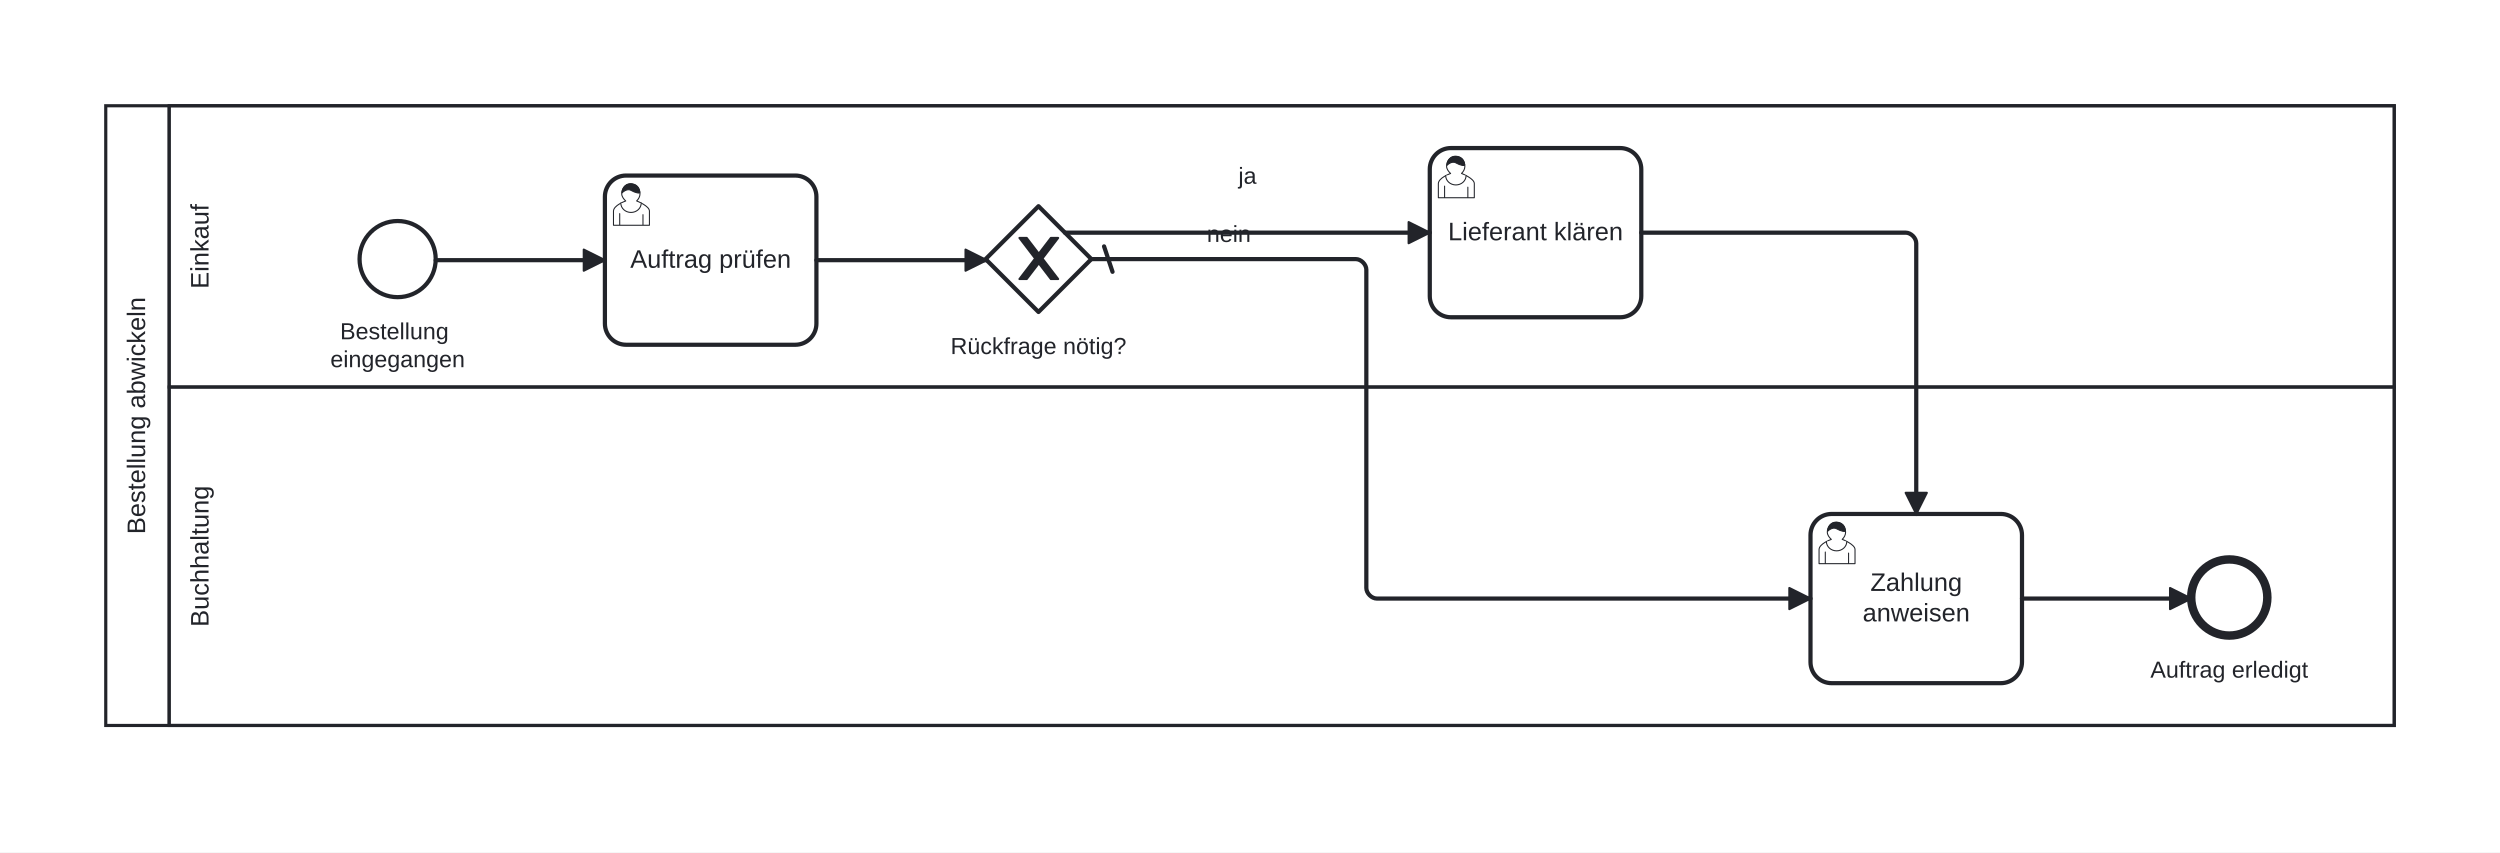
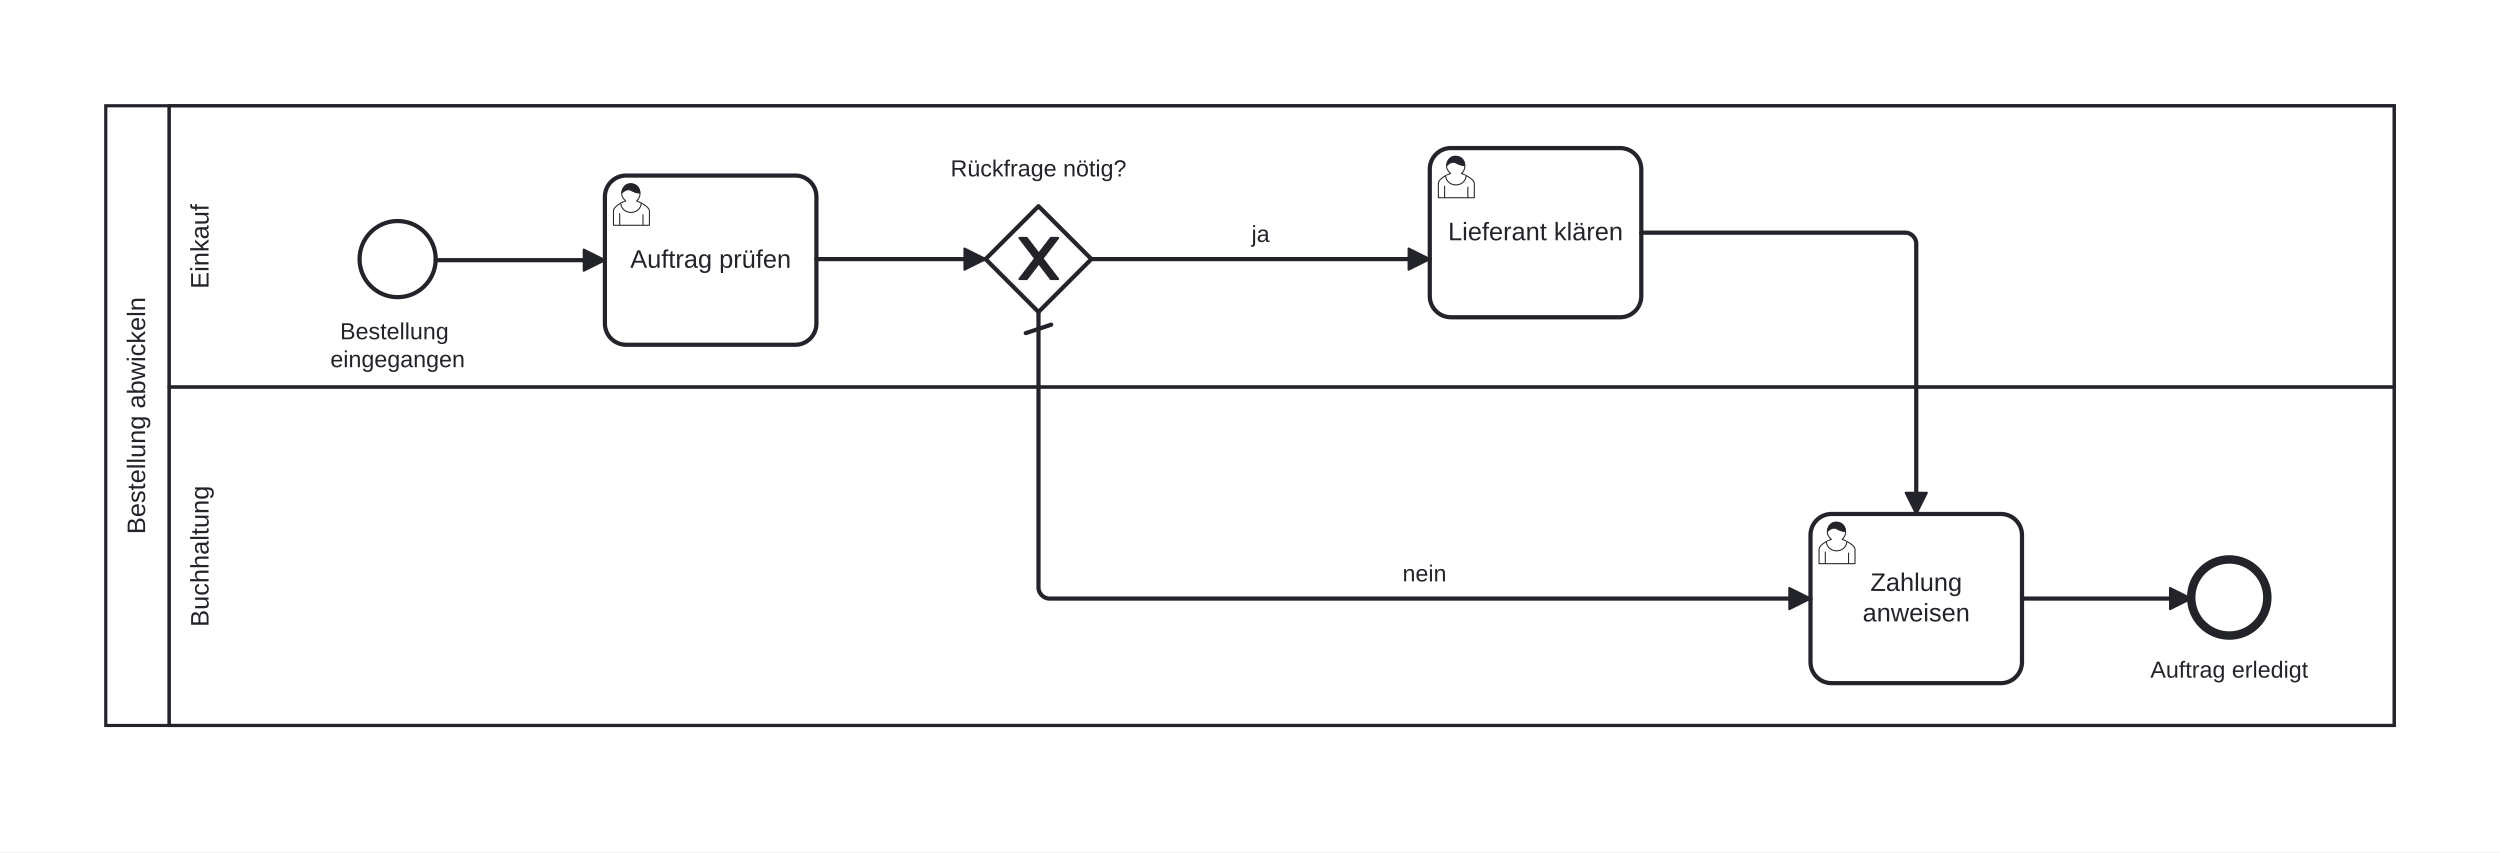
<svg xmlns="http://www.w3.org/2000/svg" width="1182" height="403" viewBox="0 0 1182 403" font-family="Arial, sans-serif">
  <defs>
    <marker id="seq-end" viewBox="0 0 20 20" refX="11" refY="10" markerWidth="10" markerHeight="10" orient="auto">
      <path d="M 1 5 L 11 10 L 1 15 Z" fill="#22242a" stroke="#22242a" stroke-width="1" stroke-linecap="round" stroke-linejoin="round" />
    </marker>
    <marker id="seq-default-src" viewBox="0 0 20 20" refX="0" refY="10" markerWidth="10" markerHeight="10" orient="auto">
      <path d="M 6 4 L 10 16" fill="none" stroke="#22242a" stroke-width="2" stroke-linecap="round" />
    </marker>
    <marker id="seq-conditional-src" viewBox="0 0 20 20" refX="-1" refY="10" markerWidth="10" markerHeight="10" orient="auto">
      <path d="M 0 10 L 8 6 L 16 10 L 8 14 Z" fill="#ffffff" stroke="#22242a" stroke-width="2" stroke-linejoin="round" />
    </marker>
    <marker id="msg-start" viewBox="0 0 20 20" refX="6" refY="6" markerWidth="20" markerHeight="20" orient="auto">
      <circle cx="6" cy="6" r="3.5" fill="#ffffff" stroke="#22242a" stroke-width="1" stroke-dasharray="10000, 1" />
    </marker>
    <marker id="msg-end" viewBox="0 0 20 20" refX="8.5" refY="5" markerWidth="20" markerHeight="20" orient="auto">
      <path d="m 1 5 l 0 -3 l 7 3 l -7 3 z" fill="#ffffff" stroke="#22242a" stroke-width="1" stroke-linecap="round" stroke-linejoin="round" stroke-dasharray="10000, 1" />
    </marker>
    <marker id="assoc-end" viewBox="0 0 20 20" refX="11" refY="10" markerWidth="10" markerHeight="10" orient="auto">
      <path d="M 1 5 L 11 10 L 1 15" fill="none" stroke="#22242a" stroke-width="1.5" stroke-linecap="round" stroke-linejoin="round" stroke-dasharray="10000, 1" />
    </marker>
  </defs>
  <rect width="1182" height="403" fill="#ffffff" />
  <rect x="50" y="50" width="1082" height="293" fill="#ffffff" fill-opacity="0.95" stroke="#22242a" stroke-width="1.5" />
  <path d="M 80 50 L 80 343" stroke="#22242a" stroke-width="1.5" fill="none" />
  <text x="68.6" y="196.5" text-anchor="middle" font-size="12" fill="#22242a" transform="rotate(-90,68.6,196.5)">Bestellung abwickeln</text>
  <rect x="80" y="50" width="1052" height="133" fill="#ffffff" fill-opacity="0.25" stroke="#22242a" stroke-width="1.5" />
  <text x="98.6" y="116.5" text-anchor="middle" font-size="12" fill="#22242a" transform="rotate(-90,98.6,116.5)">Einkauf</text>
  <rect x="80" y="183" width="1052" height="160" fill="#ffffff" fill-opacity="0.25" stroke="#22242a" stroke-width="1.5" />
  <text x="98.6" y="263" text-anchor="middle" font-size="12" fill="#22242a" transform="rotate(-90,98.6,263)">Buchhaltung</text>
  <g data-element-id="start">
    <circle cx="188" cy="122.5" r="18" fill="#ffffff" fill-opacity="0.95" stroke="#22242a" stroke-width="2" />
    <text text-anchor="middle" font-size="11" fill="#22242a">
      <tspan x="188" y="160.4">Bestellung</tspan>
      <tspan x="188" y="173.6">eingegangen</tspan>
    </text>
  </g>
  <g data-element-id="pruefen">
    <rect x="286" y="83" width="100" height="80" rx="10" ry="10" fill="#ffffff" fill-opacity="0.95" stroke="#22242a" stroke-width="2" />
    <text x="336" y="126.6" text-anchor="middle" font-size="12" fill="#22242a">Auftrag prüfen</text>
    <g transform="translate(286,83)">
      <path d="m 15,12 c 0.909,-0.845 1.594,-2.049 1.594,-3.385 0,-2.554 -1.805,-4.622 -4.357,-4.622 -2.552,0 -4.288,2.068 -4.288,4.622 0,1.348 0.974,2.562 1.896,3.405 -0.529,0.187 -5.669,2.097 -5.794,4.756 v 6.718 h 17 v -6.718 c 0,-2.298 -5.528,-4.595 -6.051,-4.776 zm -8,6 l 0,5.5 m 11,0 l 0,-5" fill="#ffffff" stroke="#22242a" stroke-width="0.5" stroke-linecap="round" stroke-linejoin="round" />
      <path d="m 15,12 m 2.162,1.009 c 0,2.447 -2.158,4.431 -4.821,4.431 -2.665,0 -4.822,-1.981 -4.822,-4.431 " fill="#ffffff" stroke="#22242a" stroke-width="0.5" stroke-linecap="round" stroke-linejoin="round" />
      <path d="m 15,12 m -6.9,-3.80 c 0,0 2.251,-2.358 4.274,-1.177 2.024,1.181 4.221,1.537 4.124,0.965 -0.098,-0.57 -0.117,-3.791 -4.191,-4.136 -3.575,0.001 -4.208,3.367 -4.207,4.348 z" fill="#22242a" stroke="#22242a" stroke-width="0.5" stroke-linecap="round" stroke-linejoin="round" />
    </g>
  </g>
  <g data-element-id="gw">
    <polygon points="491,97.5 516,122.5 491,147.5 466,122.5" fill="#ffffff" fill-opacity="0.95" stroke="#22242a" stroke-width="2" stroke-linejoin="round" />
    <g transform="translate(466,97.5)">
      <path d="m 16,15 7.429,9.714 -7.429,9.714 3.429,0 5.714,-7.464 5.714,7.464 3.429,0 -7.429,-9.714 7.429,-9.714 -3.429,0 -5.714,7.464 -5.714,-7.464 -3.429,0 z" fill="#22242a" stroke="#22242a" stroke-width="1" stroke-linecap="round" stroke-linejoin="round" />
    </g>
    <text text-anchor="middle" font-size="11" fill="#22242a">
-       <tspan x="491" y="167.4">Rückfrage nötig?</tspan>
+       <tspan x="491" y="83.4">Rückfrage nötig?</tspan>
    </text>
  </g>
  <g data-element-id="rueck">
    <rect x="676" y="70" width="100" height="80" rx="10" ry="10" fill="#ffffff" fill-opacity="0.95" stroke="#22242a" stroke-width="2" />
    <text x="726" y="113.6" text-anchor="middle" font-size="12" fill="#22242a">Lieferant klären</text>
    <g transform="translate(676,70)">
      <path d="m 15,12 c 0.909,-0.845 1.594,-2.049 1.594,-3.385 0,-2.554 -1.805,-4.622 -4.357,-4.622 -2.552,0 -4.288,2.068 -4.288,4.622 0,1.348 0.974,2.562 1.896,3.405 -0.529,0.187 -5.669,2.097 -5.794,4.756 v 6.718 h 17 v -6.718 c 0,-2.298 -5.528,-4.595 -6.051,-4.776 zm -8,6 l 0,5.5 m 11,0 l 0,-5" fill="#ffffff" stroke="#22242a" stroke-width="0.5" stroke-linecap="round" stroke-linejoin="round" />
      <path d="m 15,12 m 2.162,1.009 c 0,2.447 -2.158,4.431 -4.821,4.431 -2.665,0 -4.822,-1.981 -4.822,-4.431 " fill="#ffffff" stroke="#22242a" stroke-width="0.5" stroke-linecap="round" stroke-linejoin="round" />
      <path d="m 15,12 m -6.9,-3.80 c 0,0 2.251,-2.358 4.274,-1.177 2.024,1.181 4.221,1.537 4.124,0.965 -0.098,-0.57 -0.117,-3.791 -4.191,-4.136 -3.575,0.001 -4.208,3.367 -4.207,4.348 z" fill="#22242a" stroke="#22242a" stroke-width="0.5" stroke-linecap="round" stroke-linejoin="round" />
    </g>
  </g>
  <g data-element-id="zahlen">
    <rect x="856" y="243" width="100" height="80" rx="10" ry="10" fill="#ffffff" fill-opacity="0.95" stroke="#22242a" stroke-width="2" />
    <text x="906" y="279.4" text-anchor="middle" font-size="12" fill="#22242a">Zahlung</text>
    <text x="906" y="293.8" text-anchor="middle" font-size="12" fill="#22242a">anweisen</text>
    <g transform="translate(856,243)">
      <path d="m 15,12 c 0.909,-0.845 1.594,-2.049 1.594,-3.385 0,-2.554 -1.805,-4.622 -4.357,-4.622 -2.552,0 -4.288,2.068 -4.288,4.622 0,1.348 0.974,2.562 1.896,3.405 -0.529,0.187 -5.669,2.097 -5.794,4.756 v 6.718 h 17 v -6.718 c 0,-2.298 -5.528,-4.595 -6.051,-4.776 zm -8,6 l 0,5.5 m 11,0 l 0,-5" fill="#ffffff" stroke="#22242a" stroke-width="0.5" stroke-linecap="round" stroke-linejoin="round" />
      <path d="m 15,12 m 2.162,1.009 c 0,2.447 -2.158,4.431 -4.821,4.431 -2.665,0 -4.822,-1.981 -4.822,-4.431 " fill="#ffffff" stroke="#22242a" stroke-width="0.5" stroke-linecap="round" stroke-linejoin="round" />
      <path d="m 15,12 m -6.9,-3.80 c 0,0 2.251,-2.358 4.274,-1.177 2.024,1.181 4.221,1.537 4.124,0.965 -0.098,-0.57 -0.117,-3.791 -4.191,-4.136 -3.575,0.001 -4.208,3.367 -4.207,4.348 z" fill="#22242a" stroke="#22242a" stroke-width="0.5" stroke-linecap="round" stroke-linejoin="round" />
    </g>
  </g>
  <g data-element-id="end">
    <circle cx="1054" cy="282.5" r="18" fill="#ffffff" fill-opacity="0.95" stroke="#22242a" stroke-width="4" />
    <text text-anchor="middle" font-size="11" fill="#22242a">
      <tspan x="1054" y="320.4">Auftrag erledigt</tspan>
    </text>
  </g>
  <path data-element-id="flow_start_pruefen" data-waypoints="206,123 286,123" d="M 206 123 L 286 123" stroke="#22242a" stroke-width="2" fill="none" stroke-linecap="round" stroke-linejoin="round" marker-end="url(#seq-end)" />
-   <path data-element-id="flow_pruefen_gw" data-waypoints="386,123 466.5,123" d="M 386 123 L 466.5 123" stroke="#22242a" stroke-width="2" fill="none" stroke-linecap="round" stroke-linejoin="round" marker-end="url(#seq-end)" />
-   <path data-element-id="flow_gw_rueck" data-waypoints="503.5,110 676,110" d="M 503.5 110 L 676 110" stroke="#22242a" stroke-width="2" fill="none" stroke-linecap="round" stroke-linejoin="round" marker-end="url(#seq-end)" />
+   <path data-element-id="flow_pruefen_gw" data-waypoints="386,122.5 466,122.5" d="M 386 122.5 L 466 122.5" stroke="#22242a" stroke-width="2" fill="none" stroke-linecap="round" stroke-linejoin="round" marker-end="url(#seq-end)" />
+   <path data-element-id="flow_gw_rueck" data-waypoints="516,122.5 676,122.5" d="M 516 122.5 L 676 122.5" stroke="#22242a" stroke-width="2" fill="none" stroke-linecap="round" stroke-linejoin="round" marker-end="url(#seq-end)" />
  <text text-anchor="middle" font-size="11" fill="#22242a">
-     <tspan x="589.8" y="86.9">ja</tspan>
+     <tspan x="596" y="114.4">ja</tspan>
  </text>
-   <path data-element-id="flow_gw_zahlen" data-waypoints="516,122.5 646,122.5 646,283 856,283" d="M 516 122.5 L 641 122.5 C 643.5 122.5 646 125 646 127.5 L 646 278 C 646 280.5 648.5 283 651 283 L 856 283" stroke="#22242a" stroke-width="2" fill="none" stroke-linecap="round" stroke-linejoin="round" marker-start="url(#seq-default-src)" marker-end="url(#seq-end)" />
+   <path data-element-id="flow_gw_zahlen" data-waypoints="491,147.5 491,283 856,283" d="M 491 147.5 L 491 278 C 491 280.5 493.5 283 496 283 L 856 283" stroke="#22242a" stroke-width="2" fill="none" stroke-linecap="round" stroke-linejoin="round" marker-start="url(#seq-default-src)" marker-end="url(#seq-end)" />
  <text text-anchor="middle" font-size="11" fill="#22242a">
-     <tspan x="581" y="114.4">nein</tspan>
+     <tspan x="673.5" y="274.9">nein</tspan>
  </text>
  <path data-element-id="flow_rueck_zahlen" data-waypoints="776,110 906,110 906,243" d="M 776 110 L 901 110 C 903.5 110 906 112.5 906 115 L 906 243" stroke="#22242a" stroke-width="2" fill="none" stroke-linecap="round" stroke-linejoin="round" marker-end="url(#seq-end)" />
  <path data-element-id="flow_zahlen_end" data-waypoints="956,283 1036,283" d="M 956 283 L 1036 283" stroke="#22242a" stroke-width="2" fill="none" stroke-linecap="round" stroke-linejoin="round" marker-end="url(#seq-end)" />
</svg>
